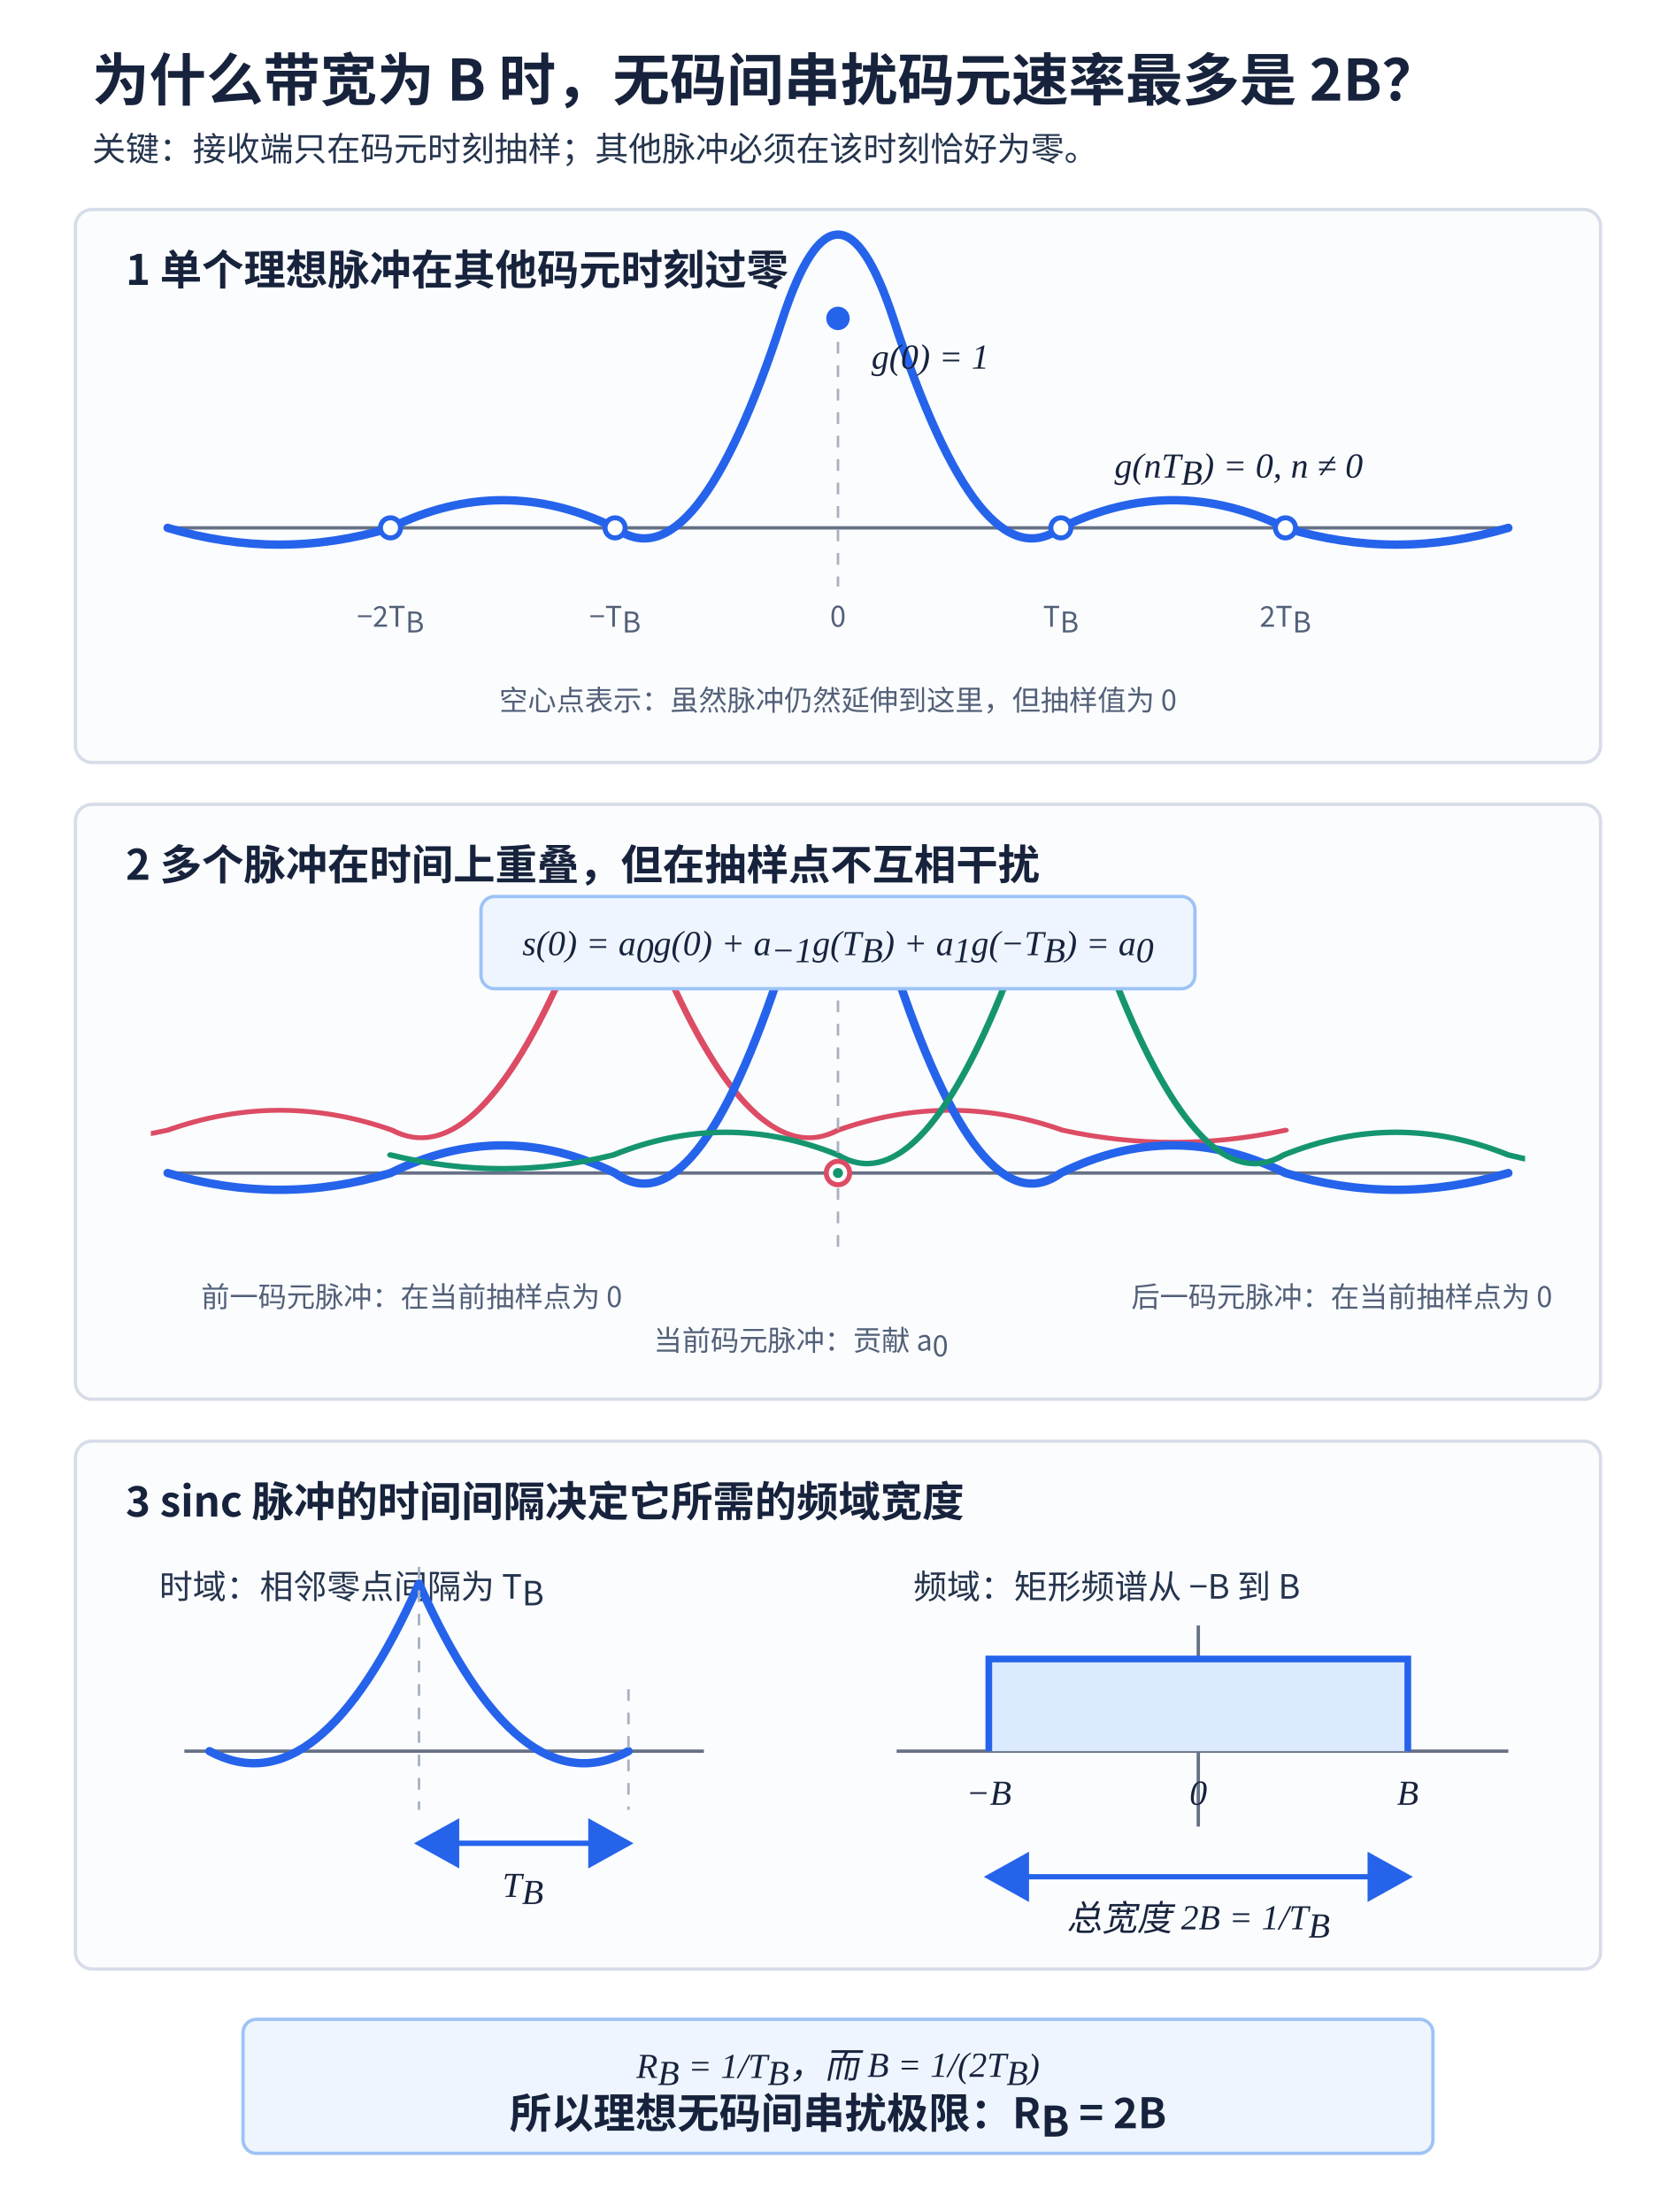
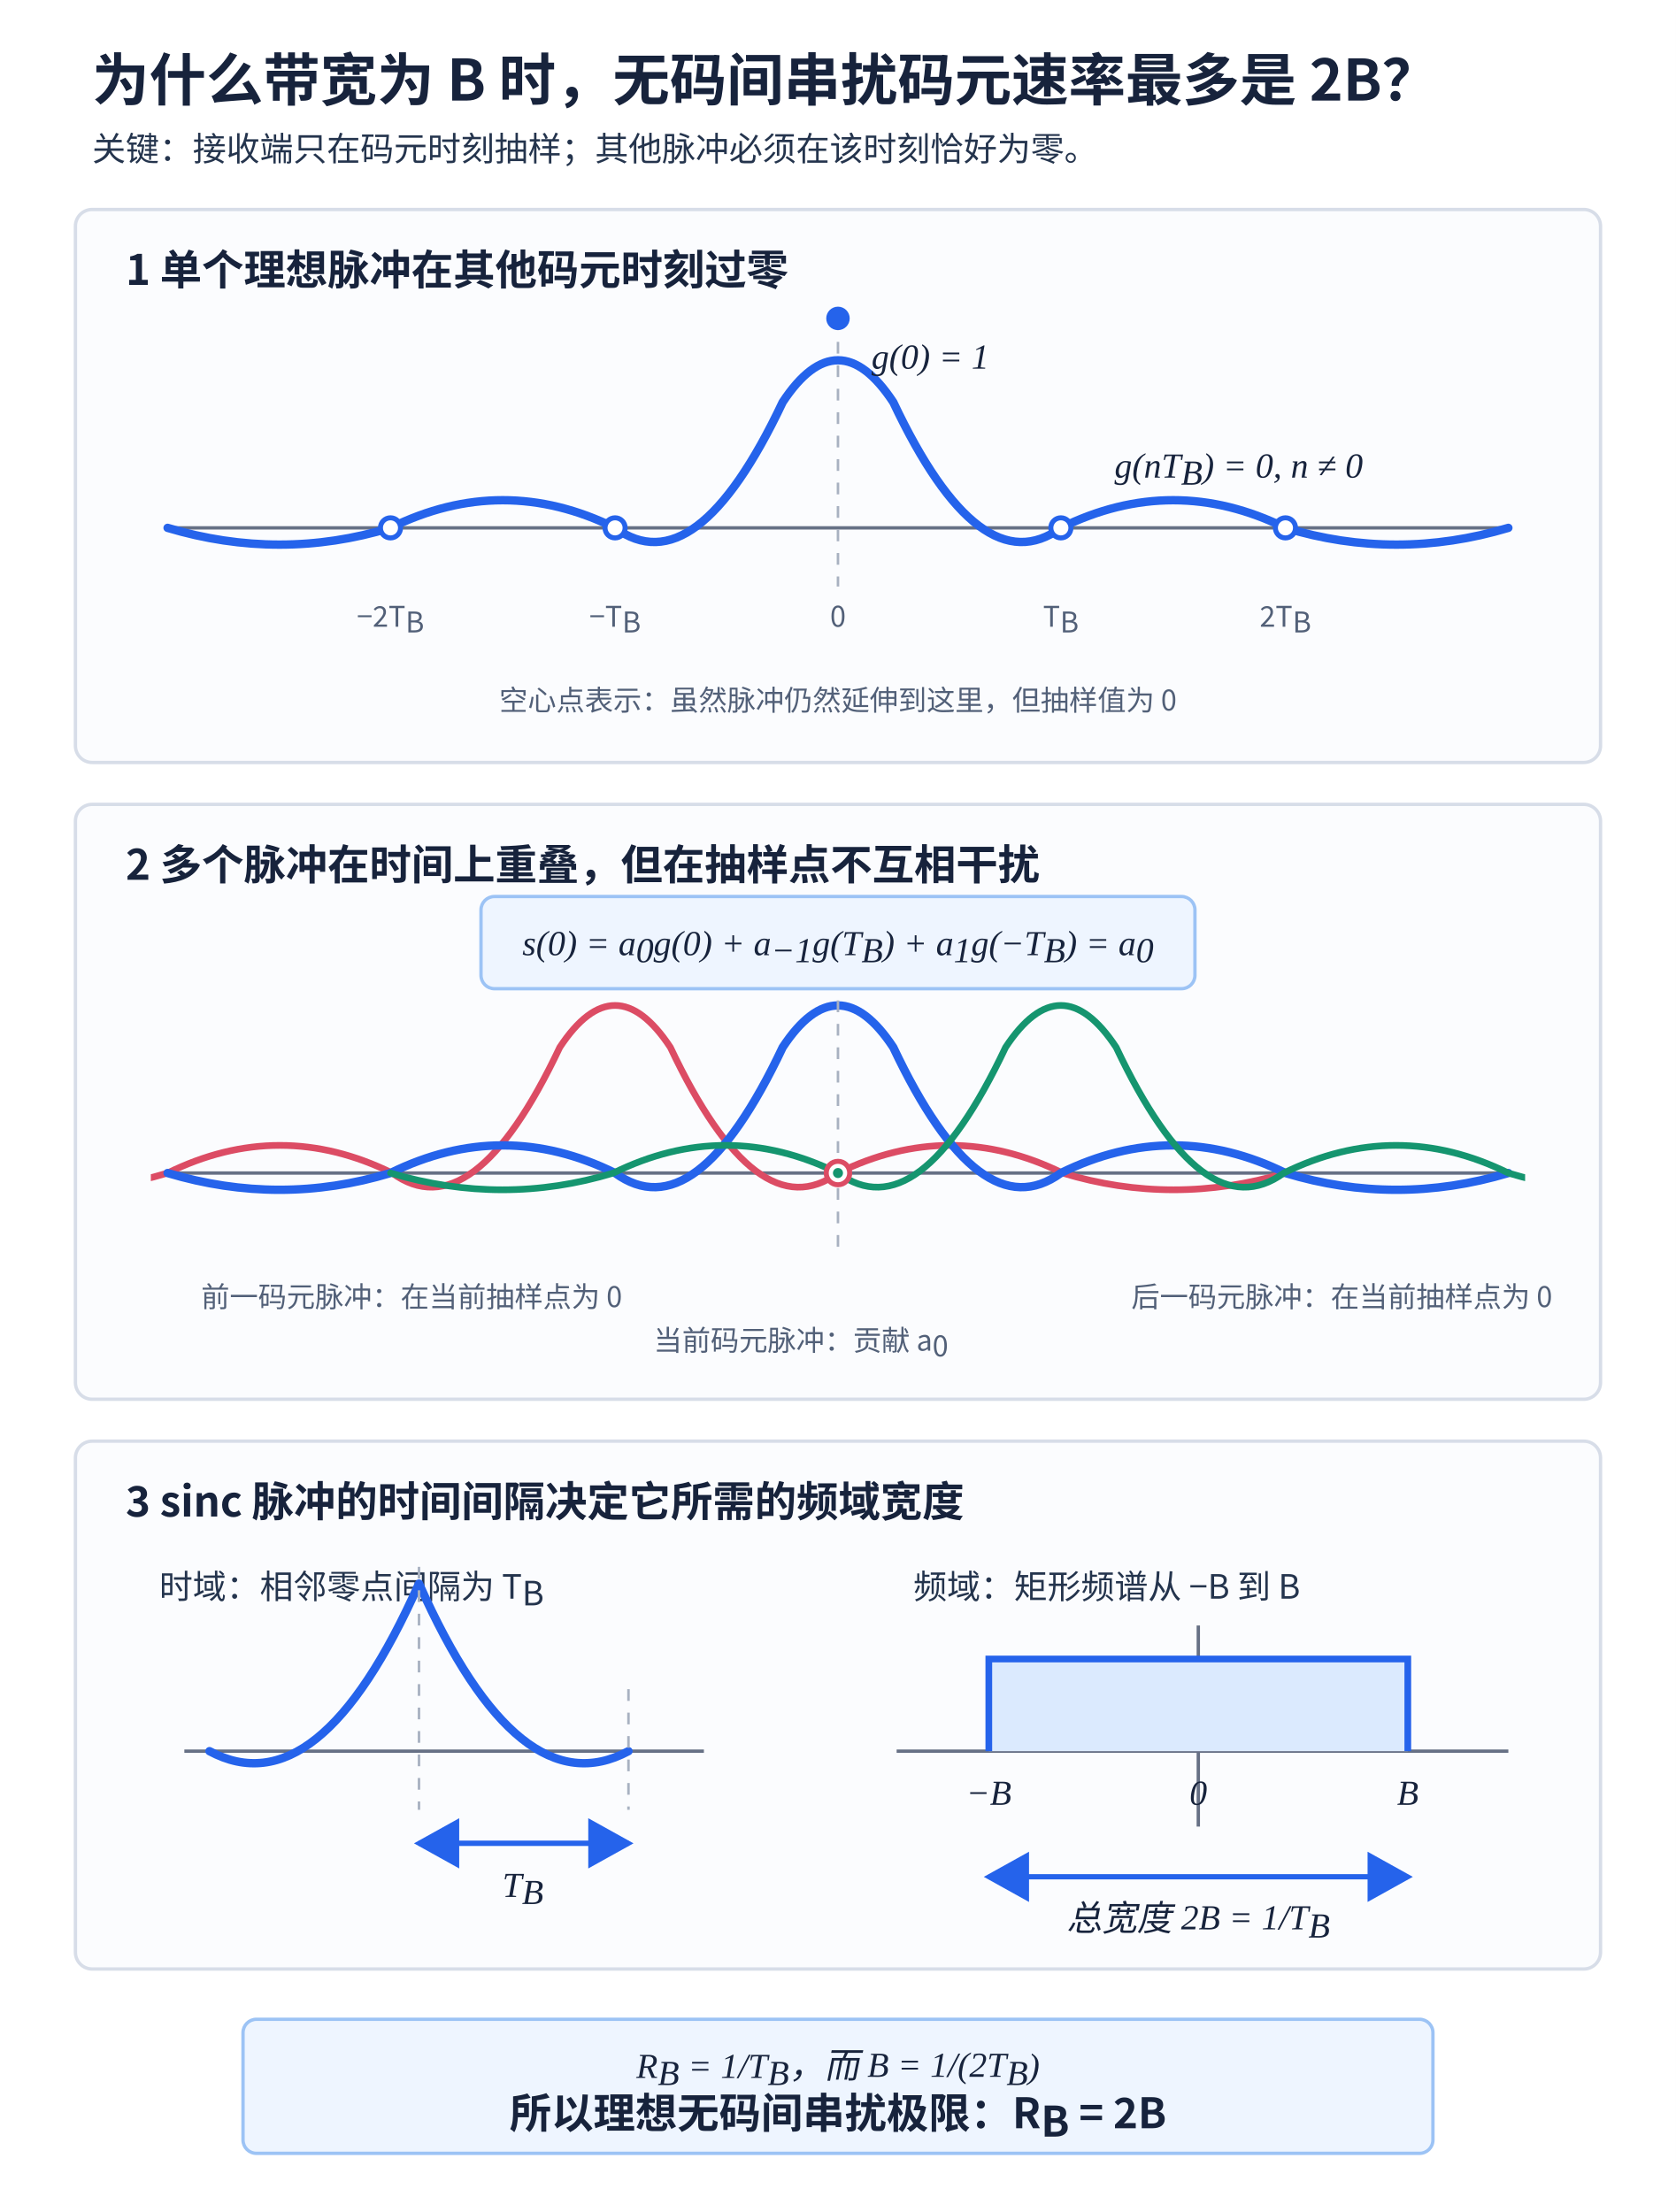
<svg xmlns="http://www.w3.org/2000/svg" width="1000" height="1320" viewBox="0 0 1000 1320" role="img" aria-labelledby="title desc">
  <defs>
    <style>
      .h1 { font: 700 34px "Microsoft YaHei", "Noto Sans CJK SC", sans-serif; fill: #17233c; }
      .h2 { font: 700 25px "Microsoft YaHei", "Noto Sans CJK SC", sans-serif; fill: #17233c; }
      .text { font: 20px "Microsoft YaHei", "Noto Sans CJK SC", sans-serif; fill: #24344d; }
      .small { font: 17px "Microsoft YaHei", "Noto Sans CJK SC", sans-serif; fill: #526078; }
      .math { font: italic 21px Georgia, "Times New Roman", serif; fill: #17233c; }
      .axis { stroke: #667085; stroke-width: 2; }
      .guide { stroke: #a8b1c1; stroke-width: 1.5; stroke-dasharray: 7 7; }
      .zero { fill: #ffffff; stroke: #2563eb; stroke-width: 3; }
      .sample { fill: #2563eb; }
      .pulse-blue { fill: none; stroke: #2563eb; stroke-width: 5; stroke-linecap: round; stroke-linejoin: round; }
      .pulse-red { fill: none; stroke: #dc4c64; stroke-width: 4; stroke-linecap: round; stroke-linejoin: round; }
      .pulse-green { fill: none; stroke: #15956f; stroke-width: 4; stroke-linecap: round; stroke-linejoin: round; }
      .panel { fill: #fbfcfe; stroke: #d7dde8; stroke-width: 2; rx: 10; }
      .note { fill: #eef5ff; stroke: #9cc3f5; stroke-width: 2; rx: 8; }
      .arrow { fill: none; stroke: #2563eb; stroke-width: 3; marker-end: url(#arrowhead); }
    </style>
    <marker id="arrowhead" markerWidth="10" markerHeight="10" refX="8" refY="5" orient="auto">
      <path d="M0,0 L9,5 L0,10 Z" fill="#2563eb" />
    </marker>
    <clipPath id="plot-clip">
      <rect x="90" y="150" width="820" height="235" />
    </clipPath>
-     <path id="sinc" d="M100 315 Q167 335 233 315 Q300 282 367 315 Q415 350 467 190 Q500 90 533 190 Q585 350 633 315 Q700 282 767 315 Q833 335 900 315" />
+     <path id="sinc" d="M100 315 Q167 335 233 315 Q300 282 367 315 Q415 350 467 240 Q500 190 533 240 Q585 350 633 315 Q700 282 767 315 Q833 335 900 315" />
  </defs>
  <rect width="1000" height="1320" fill="#ffffff" />
  <text x="55" y="60" class="h1">为什么带宽为 B 时，无码间串扰码元速率最多是 2B？</text>
  <text x="55" y="96" class="text">关键：接收端只在码元时刻抽样；其他脉冲必须在该时刻恰好为零。</text>
  <rect x="45" y="125" width="910" height="330" class="panel" />
  <text x="75" y="170" class="h2">1  单个理想脉冲在其他码元时刻过零</text>
  <line x1="100" y1="315" x2="900" y2="315" class="axis" />
  <line x1="500" y1="190" x2="500" y2="350" class="guide" />
  <use href="#sinc" class="pulse-blue" />
  <g class="small" text-anchor="middle">
    <text x="233" y="374">−2T<tspan baseline-shift="sub">B</tspan>
    </text>
    <text x="367" y="374">−T<tspan baseline-shift="sub">B</tspan>
    </text>
    <text x="500" y="374">0</text>
    <text x="633" y="374">T<tspan baseline-shift="sub">B</tspan>
    </text>
    <text x="767" y="374">2T<tspan baseline-shift="sub">B</tspan>
    </text>
  </g>
  <circle cx="233" cy="315" r="6" class="zero" />
  <circle cx="367" cy="315" r="6" class="zero" />
-   <circle cx="500" cy="90" r="7" class="sample" transform="translate(0 100)" />
+   <circle cx="500" cy="190" r="7" class="sample" />
  <circle cx="633" cy="315" r="6" class="zero" />
  <circle cx="767" cy="315" r="6" class="zero" />
  <text x="520" y="220" class="math">g(0) = 1</text>
  <text x="665" y="285" class="math">g(nT<tspan baseline-shift="sub">B</tspan>) = 0, n ≠ 0</text>
  <text x="500" y="424" text-anchor="middle" class="small">空心点表示：虽然脉冲仍然延伸到这里，但抽样值为 0</text>
  <rect x="45" y="480" width="910" height="355" class="panel" />
  <text x="75" y="525" class="h2">2  多个脉冲在时间上重叠，但在抽样点不互相干扰</text>
  <line x1="100" y1="700" x2="900" y2="700" class="axis" />
  <g clip-path="url(#plot-clip)" transform="translate(0 385)">
-     <use href="#sinc" class="pulse-red" transform="translate(-133 0) scale(1 0.72) translate(0 87)" />
+     <use href="#sinc" class="pulse-red" transform="translate(-133 0)" />
    <use href="#sinc" class="pulse-blue" />
-     <use href="#sinc" class="pulse-green" transform="translate(133 0) scale(1 0.82) translate(0 56)" />
+     <use href="#sinc" class="pulse-green" transform="translate(133 0)" />
  </g>
  <line x1="500" y1="555" x2="500" y2="745" class="guide" />
  <circle cx="500" cy="575" r="8" class="sample" />
  <circle cx="500" cy="700" r="7" fill="#ffffff" stroke="#dc4c64" stroke-width="3" />
  <circle cx="500" cy="700" r="3" fill="#15956f" />
  <text x="120" y="780" class="small" fill="#dc4c64">前一码元脉冲：在当前抽样点为 0</text>
  <text x="390" y="806" class="small" fill="#2563eb">当前码元脉冲：贡献 a<tspan baseline-shift="sub">0</tspan>
  </text>
  <text x="675" y="780" class="small" fill="#15956f">后一码元脉冲：在当前抽样点为 0</text>
  <rect x="287" y="535" width="426" height="55" class="note" />
  <text x="500" y="570" text-anchor="middle" class="math">s(0) = a<tspan baseline-shift="sub">0</tspan>g(0) + a<tspan baseline-shift="sub">−1</tspan>g(T<tspan baseline-shift="sub">B</tspan>) + a<tspan baseline-shift="sub">1</tspan>g(−T<tspan baseline-shift="sub">B</tspan>) = a<tspan baseline-shift="sub">0</tspan>
  </text>
  <rect x="45" y="860" width="910" height="315" class="panel" />
  <text x="75" y="905" class="h2">3  sinc 脉冲的时间间隔决定它所需的频域宽度</text>
  <text x="95" y="954" class="text">时域：相邻零点间隔为 T<tspan baseline-shift="sub">B</tspan>
  </text>
  <line x1="110" y1="1045" x2="420" y2="1045" class="axis" />
  <path d="M125 1045 Q190 1080 250 945 Q310 1080 375 1045" class="pulse-blue" />
  <line x1="250" y1="935" x2="250" y2="1080" class="guide" />
  <line x1="375" y1="1008" x2="375" y2="1080" class="guide" />
  <path d="M250 1100 H375" class="arrow" />
  <path d="M375 1100 H250" class="arrow" />
  <text x="312" y="1132" text-anchor="middle" class="math">T<tspan baseline-shift="sub">B</tspan>
  </text>
  <text x="545" y="954" class="text">频域：矩形频谱从 −B 到 B</text>
  <line x1="535" y1="1045" x2="900" y2="1045" class="axis" />
  <line x1="715" y1="1090" x2="715" y2="970" class="axis" />
  <path d="M590 1045 V990 H840 V1045" fill="#dbeafe" stroke="#2563eb" stroke-width="4" />
  <text x="590" y="1077" text-anchor="middle" class="math">−B</text>
  <text x="715" y="1077" text-anchor="middle" class="math">0</text>
  <text x="840" y="1077" text-anchor="middle" class="math">B</text>
  <path d="M590 1120 H840" class="arrow" />
  <path d="M840 1120 H590" class="arrow" />
  <text x="715" y="1152" text-anchor="middle" class="math">总宽度 2B = 1/T<tspan baseline-shift="sub">B</tspan>
  </text>
  <rect x="145" y="1205" width="710" height="80" class="note" />
  <text x="500" y="1240" text-anchor="middle" class="math">R<tspan baseline-shift="sub">B</tspan> = 1/T<tspan baseline-shift="sub">B</tspan>，而 B = 1/(2T<tspan baseline-shift="sub">B</tspan>)</text>
  <text x="500" y="1270" text-anchor="middle" class="h2">所以理想无码间串扰极限：R<tspan baseline-shift="sub">B</tspan> = 2B</text>
</svg>
